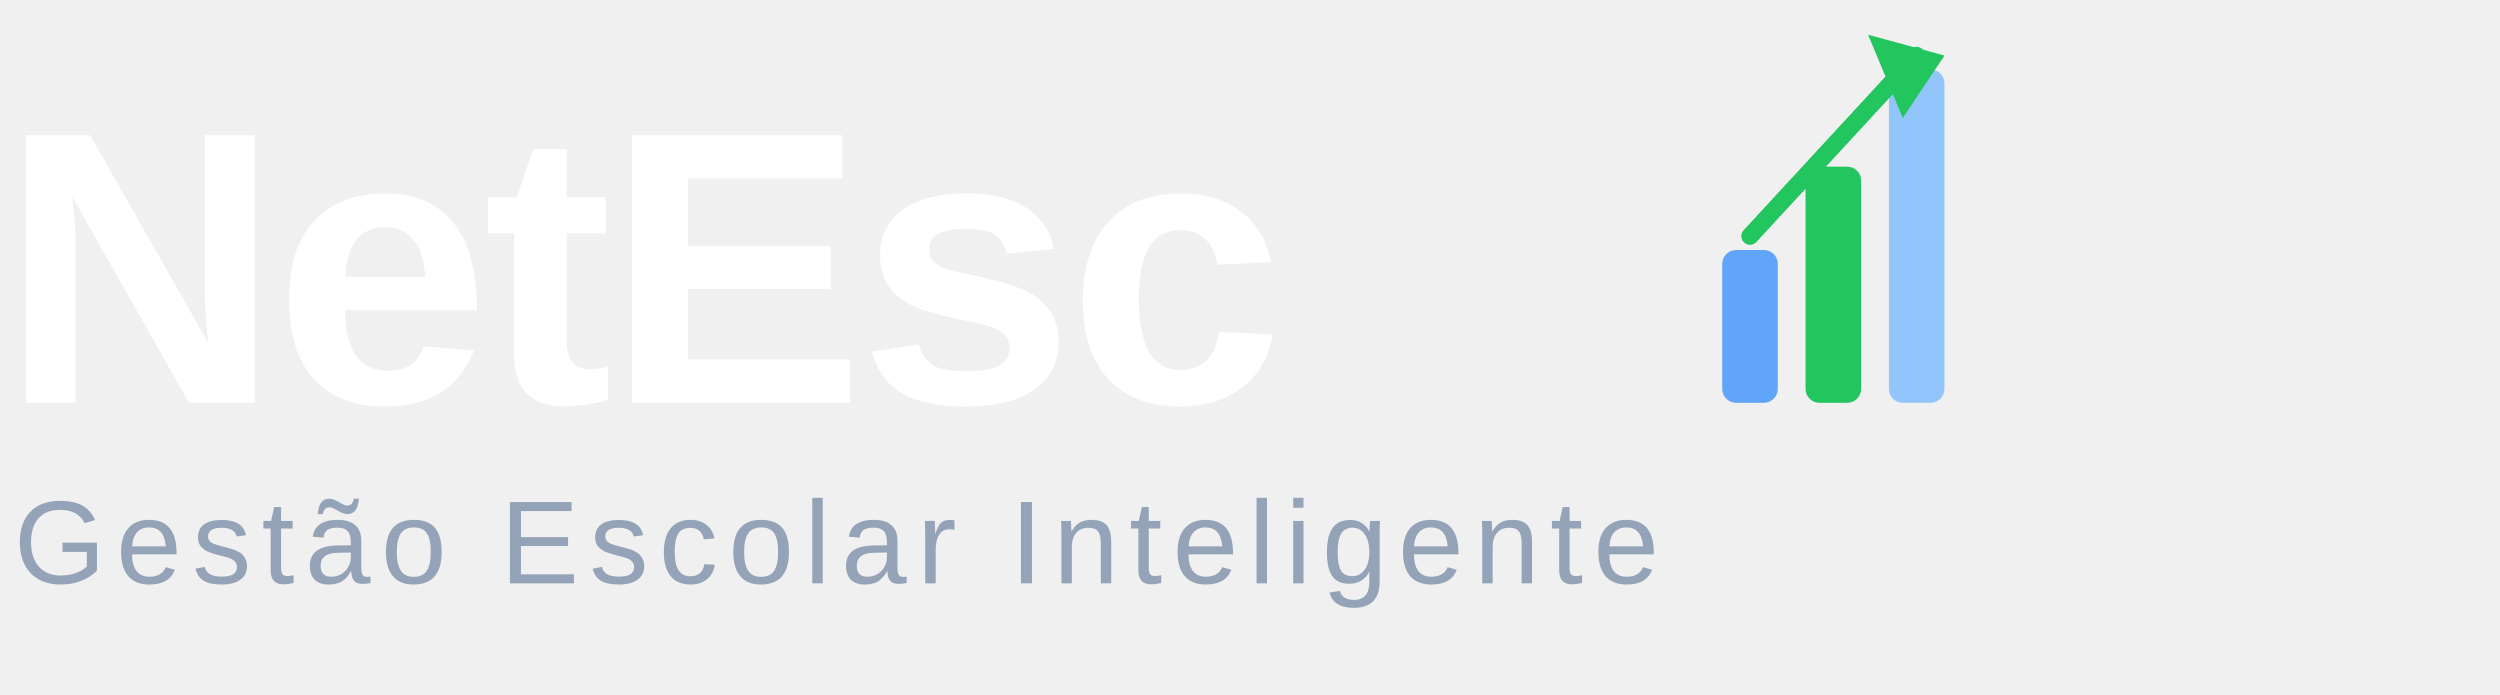
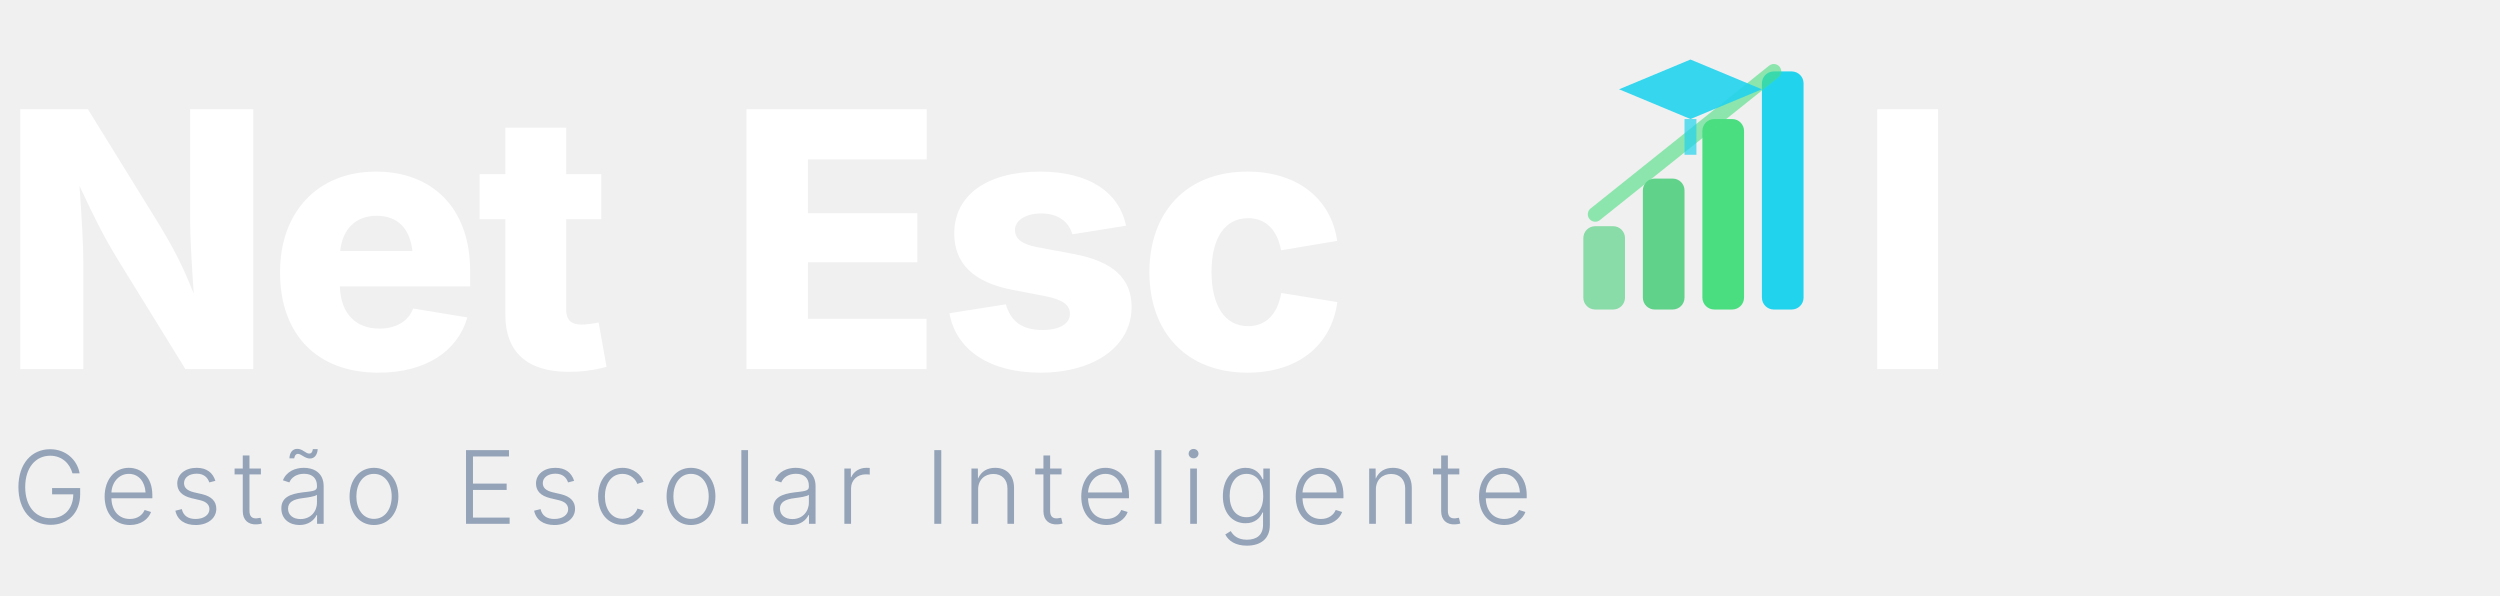
- <svg xmlns="http://www.w3.org/2000/svg" viewBox="0 0 360 100" fill="none">
-   <text x="0" y="58" font-family="'Segoe UI', 'Helvetica Neue', Arial, sans-serif" font-size="56" font-weight="800" letter-spacing="-1">
-     <tspan fill="#ffffff">NetEsc</tspan>
-   </text>
-   <rect x="248" y="36" width="8" height="22" rx="2" fill="#60a5fa" />
-   <rect x="260" y="24" width="8" height="34" rx="2" fill="#22c55e" />
-   <rect x="272" y="10" width="8" height="48" rx="2" fill="#93c5fd" />
-   <path d="M252 34 L276 8" stroke="#22c55e" stroke-width="2.5" stroke-linecap="round" />
-   <path d="M269 5 L280 8 L274 17" fill="#22c55e" />
-   <text x="2" y="84" font-family="'Segoe UI', 'Helvetica Neue', Arial, sans-serif" font-size="17" font-weight="300" fill="#94a3b8" letter-spacing="1.5">
-     Gestão Escolar Inteligente
-   </text>
+ <svg xmlns="http://www.w3.org/2000/svg" viewBox="0 0 420 100" fill="none">
+   <text x="0" y="62" font-family="'Inter','Segoe UI',Arial,sans-serif" font-size="60" font-weight="800" letter-spacing="-1" fill="#ffffff">Net</text>
+   <text x="122" y="62" font-family="'Inter','Segoe UI',Arial,sans-serif" font-size="60" font-weight="800" letter-spacing="-1" fill="#ffffff">Esc</text>
+   <g transform="translate(260, 8)">
+     <rect x="6" y="30" width="7" height="14" rx="2" fill="#22c55e" opacity="0.5" />
+     <rect x="16" y="22" width="7" height="22" rx="2" fill="#22c55e" opacity="0.7" />
+     <rect x="26" y="12" width="7" height="32" rx="2" fill="#4ade80" />
+     <rect x="36" y="4" width="7" height="40" rx="2" fill="#22d3ee" />
+     <path d="M8 28 L38 4" stroke="#4ade80" stroke-width="2.5" stroke-linecap="round" opacity="0.6" />
+     <path d="M24 2 L36 7 L24 12 L12 7 Z" fill="#22d3ee" opacity="0.9" />
+     <line x1="24" y1="12" x2="24" y2="18" stroke="#22d3ee" stroke-width="2" opacity="0.7" />
+   </g>
+   <text x="312" y="62" font-family="'Inter','Segoe UI',Arial,sans-serif" font-size="60" font-weight="800" letter-spacing="-1" fill="#ffffff">l</text>
+   <text x="2" y="88" font-family="'Inter','Segoe UI',Arial,sans-serif" font-size="17" font-weight="300" fill="#94a3b8" letter-spacing="2">Gestão Escolar Inteligente</text>
</svg>
